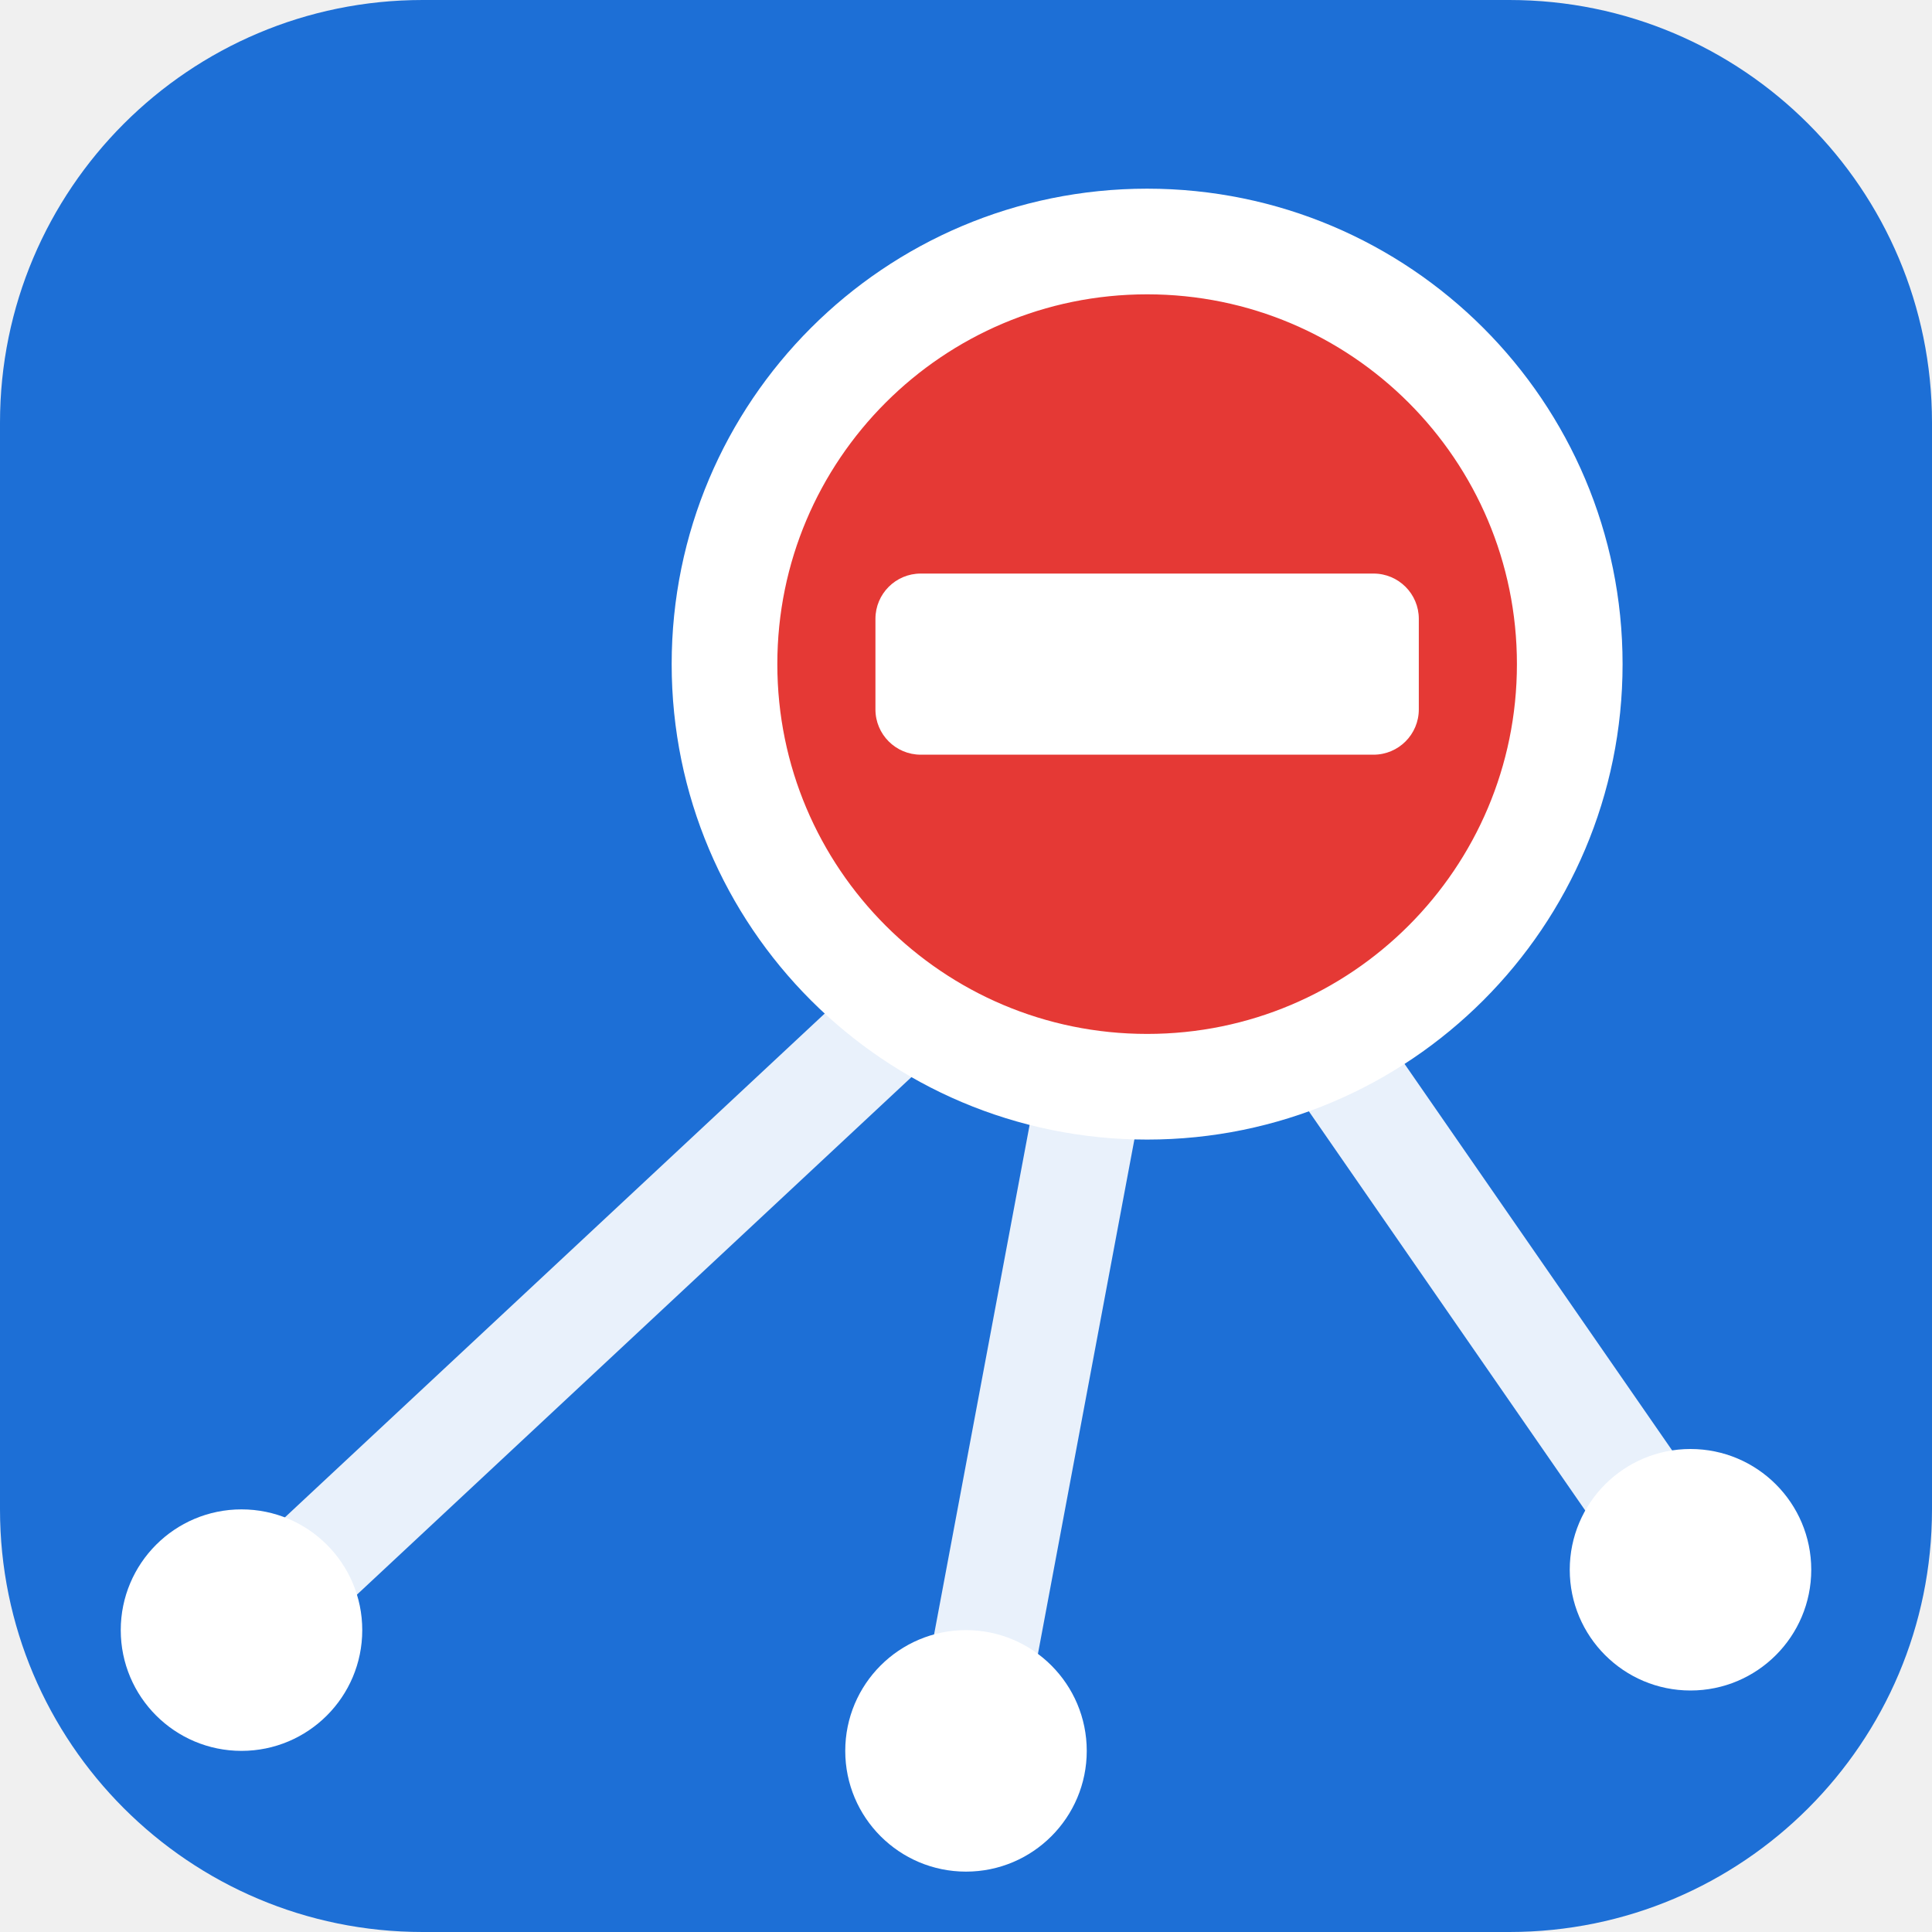
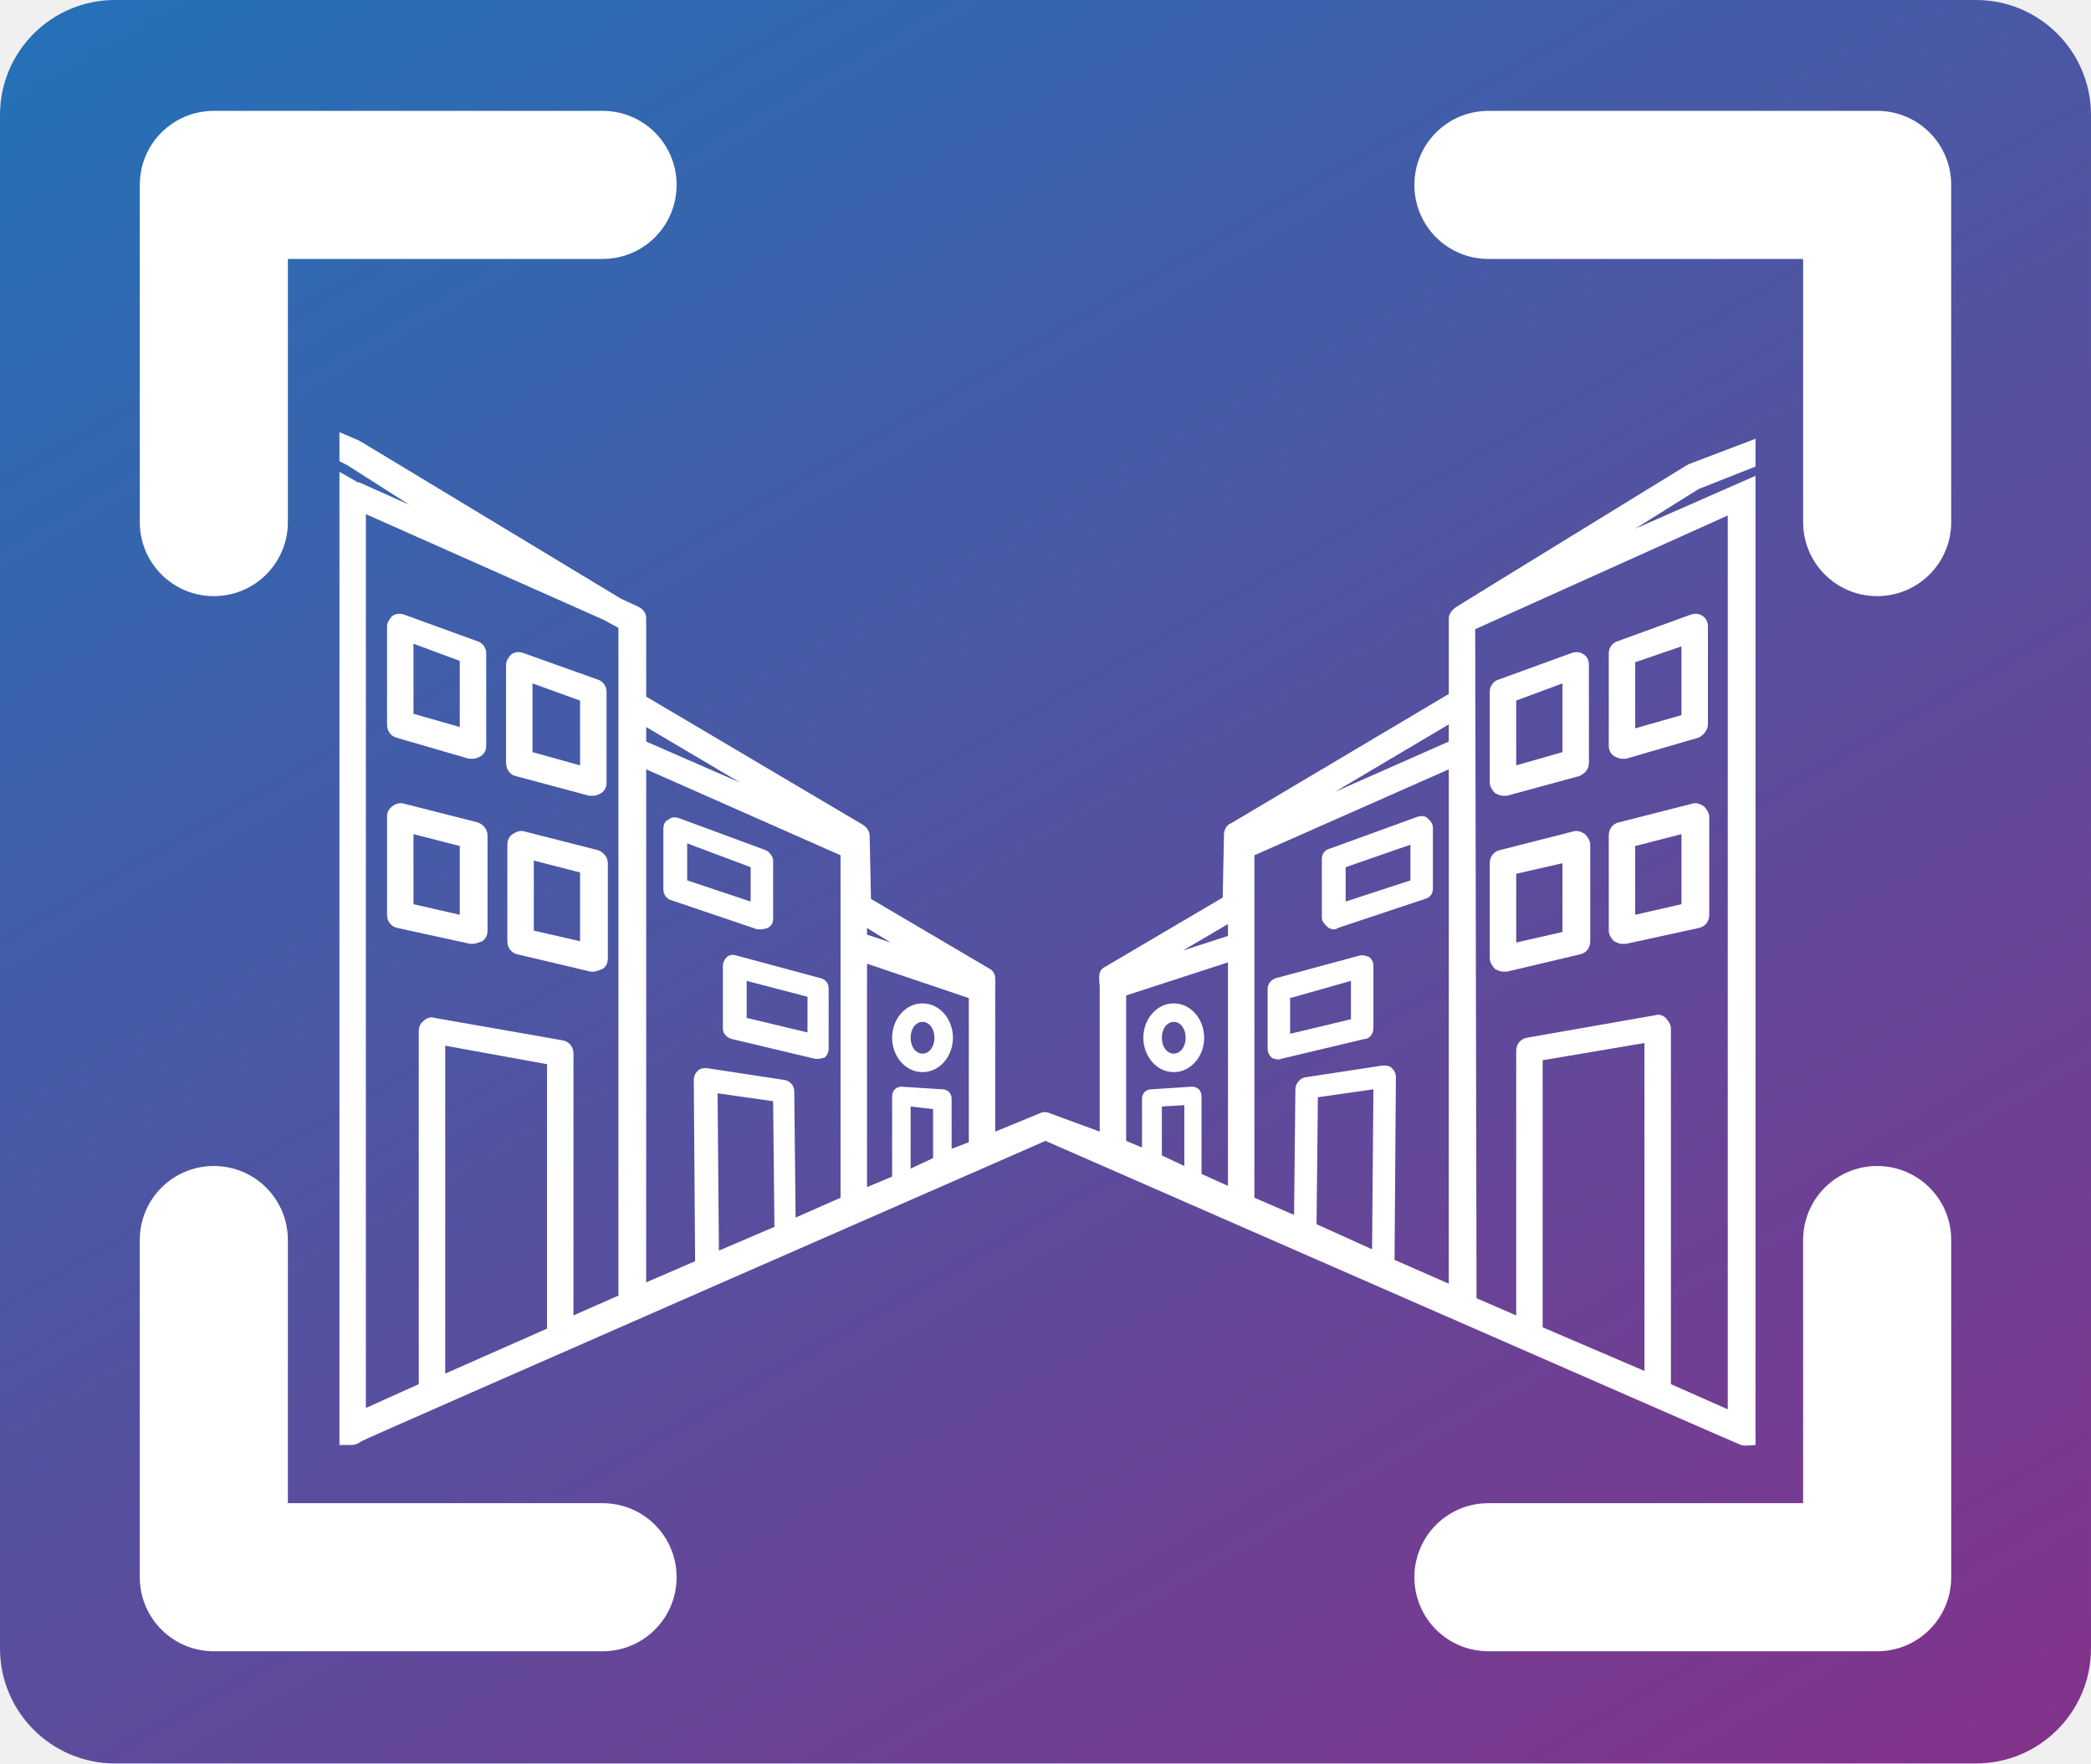
- <svg xmlns="http://www.w3.org/2000/svg" viewBox="0 0 64 64">
-   <rect width="64" height="64" rx="14" fill="#1d6fd6" />
-   <g stroke="#fff" stroke-width="3.5" stroke-linecap="round" opacity="0.9">
-     <line x1="8" y1="54" x2="38" y2="26" />
-     <line x1="32" y1="58" x2="38" y2="26" />
-     <line x1="56" y1="52" x2="38" y2="26" />
-   </g>
-   <g fill="#fff">
-     <circle cx="8" cy="54" r="4" />
-     <circle cx="32" cy="58" r="4" />
-     <circle cx="56" cy="52" r="4" />
-   </g>
-   <circle cx="38" cy="22" r="14" fill="#e53935" stroke="#fff" stroke-width="3.5" />
-   <rect x="29" y="19" width="18" height="6" rx="1.5" fill="#fff" />
+ <svg xmlns="http://www.w3.org/2000/svg" version="1.1" id="Calque_1" x="0px" y="0px" width="277.527mm" height="234.048mm" viewBox="0 0 1048.923 884.591" xml:space="preserve">
+   <defs id="defs72">
+     <rect x="1150.384" y="2292.816" width="2107.888" height="701.887" id="rect141823" />
+     <rect x="411.883" y="1261.611" width="815.347" height="181.929" id="rect66775" />
+     <rect x="253.02" y="1213.035" width="2209.72" height="583.658" id="rect60279" />
+     <rect x="1150.384" y="2292.816" width="2551.008" height="701.391" id="rect141823-1" />
+     <linearGradient y2="62.289" x2="248.692" y1="231.711" x1="346.508" gradientUnits="userSpaceOnUse" id="SVGID_1_" gradientTransform="matrix(7.141182,0,0,7.141182,-1031.714,-832.1023)">
+       <stop id="stop4" style="stop-color:#8F2A85" offset="0" />
+       <stop id="stop6" style="stop-color:#2570B6" offset="1" />
+     </linearGradient>
+   </defs>
+   <style type="text/css" id="style2">
+ 	.st0{fill:url(#SVGID_1_);}
+ 	.st1{fill:#FFFFFF;}
+ 	.st2{display:none;fill:none;stroke:#E62054;stroke-width:7.5;stroke-miterlimit:10;}
+ </style>
+   <rect style="fill:url(#SVGID_1_);fill-opacity:1;stroke:none;stroke-width:7.142;stroke-linecap:square;stroke-linejoin:round;stroke-dasharray:none" id="rect1" width="1048.922" height="884.591" x="0" y="-3.5527137e-15" ry="57.691" />
+   <text y="-2248.819" style="font-style:normal;font-weight:normal;font-size:40px;line-height:125%;font-family:Sans;letter-spacing:0px;word-spacing:0px;white-space:pre;shape-inside:url(#rect60279);display:inline;fill:#000000;fill-opacity:1;stroke:none;stroke-width:1px;stroke-linecap:butt;stroke-linejoin:miter;stroke-opacity:1" id="text60277" xml:space="preserve" transform="matrix(0.9999989,0,0,0.9999989,-288.9344,-371.5647)" />
+   <text y="-4324.193" x="304.068" style="font-style:normal;font-weight:normal;font-size:89.806px;line-height:200%;font-family:Sans;letter-spacing:0px;word-spacing:0px;white-space:pre;shape-inside:url(#rect66775);display:inline;fill:#000000;fill-opacity:1;stroke:none;stroke-width:2.245px;stroke-linecap:butt;stroke-linejoin:miter;stroke-opacity:1" id="text66773" xml:space="preserve" transform="matrix(0.9999989,0,0,0.9999989,-288.9344,-371.5647)" />
+   <text y="-2248.517" x="-121.669" style="font-style:normal;font-weight:normal;font-size:40px;line-height:0;font-family:Sans;letter-spacing:0px;word-spacing:0px;white-space:pre;shape-inside:url(#rect141823);display:inline;fill:#000000;fill-opacity:1;stroke:none;stroke-width:1px;stroke-linecap:butt;stroke-linejoin:miter;stroke-opacity:1" id="text141821" xml:space="preserve" transform="matrix(0.9999989,0,0,0.9999989,-288.9344,-371.5647)" />
+   <text y="-3181.173" x="-158.84" style="font-style:normal;font-weight:normal;font-size:40px;line-height:0;font-family:Sans;letter-spacing:0px;word-spacing:0px;white-space:pre;shape-inside:url(#rect141823-1);display:inline;fill:#000000;fill-opacity:1;stroke:none;stroke-width:1px;stroke-linecap:butt;stroke-linejoin:miter;stroke-opacity:1" id="text141821-0" xml:space="preserve" transform="matrix(0.9999989,0,0,0.9999989,-288.9344,-371.5647)" />
+   <path style="display:none;fill:none;stroke:#e62054;stroke-width:49.745;stroke-miterlimit:10" id="path49" d="m 941.657,297.04 c -19.235,0 -35.153,-15.918 -35.153,-35.153 V 127.907 H 746.656 c -19.235,0 -35.153,-15.918 -35.153,-35.153 0,-19.235 15.918,-35.153 35.153,-35.153 h 195.001 c 19.235,0 35.153,15.918 35.153,35.153 V 261.887 c 0.663,19.235 -15.255,35.153 -35.153,35.153 z" class="st2" />
+   <path style="display:none;fill:none;stroke:#e62054;stroke-width:49.745;stroke-miterlimit:10" id="path53" d="M 302.267,826.328 H 107.266 c -19.235,0 -35.153,-15.918 -35.153,-35.153 V 622.041 c 0,-19.235 15.918,-35.153 35.153,-35.153 19.235,0 35.153,15.918 35.153,35.153 v 133.317 h 159.847 c 19.235,0 35.153,15.918 35.153,35.153 0,19.235 -15.255,35.816 -35.153,35.816 z" class="st2" />
+   <path style="display:none;fill:none;stroke:#e62054;stroke-width:49.745;stroke-miterlimit:10" id="path57" d="m 107.266,297.04 c -19.235,0 -35.153,-15.918 -35.153,-35.153 V 92.754 c 0,-19.235 15.918,-35.153 35.153,-35.153 h 195.001 c 19.235,0 35.153,15.918 35.153,35.153 0,19.235 -15.918,35.153 -35.153,35.153 h -159.847 v 133.317 c 0.663,19.898 -15.255,35.816 -35.153,35.816 z" class="st2" />
+   <path style="display:none;fill:none;stroke:#e62054;stroke-width:49.745;stroke-miterlimit:10" id="path61" d="M 941.657,826.328 H 746.656 c -19.235,0 -35.153,-15.918 -35.153,-35.153 0,-19.235 15.918,-35.153 35.153,-35.153 H 906.503 V 622.704 c 0,-19.235 15.918,-35.153 35.153,-35.153 19.235,0 35.153,15.918 35.153,35.153 v 169.133 c 0.663,18.571 -15.255,34.49 -35.153,34.49 z" class="st2" />
+   <path style="fill:#ffffff;stroke-width:6.633" id="path11" d="m 237.266,380.612 c -0.663,0 -1.327,0 -1.99,0 L 198.797,369.999 c -2.653,-0.663 -4.643,-3.316 -4.643,-6.633 V 314.285 c 0,-1.99 1.327,-3.98 2.653,-5.306 1.99,-1.327 3.98,-1.327 5.969,-0.663 l 36.48,13.265 c 2.653,0.663 4.643,3.316 4.643,5.969 v 46.429 c 0,1.99 -0.663,3.98 -2.653,5.306 -1.327,0.663 -2.653,1.327 -3.98,1.327 z m -29.847,-22.551 23.214,6.633 v -33.163 l -23.214,-8.622 z" class="st1" />
+   <path style="fill:#ffffff;stroke-width:6.633" id="path13" d="m 237.266,473.469 c -0.663,0 -0.663,0 -1.327,0 l -36.48,-7.959 c -3.316,-0.663 -5.306,-3.316 -5.306,-6.633 v -49.082 c 0,-1.99 0.663,-3.98 2.653,-5.306 1.327,-1.327 3.98,-1.99 5.969,-1.327 l 36.48,9.286 c 2.653,0.663 5.306,3.316 5.306,6.633 v 47.755 c 0,1.99 -0.663,3.98 -2.653,5.306 -1.99,0.663 -3.316,1.327 -4.643,1.327 z m -29.847,-19.898 23.214,5.306 v -34.49 l -23.214,-5.969 z" class="st1" />
+   <path style="fill:#ffffff;stroke-width:6.633" id="path15" d="m 297.624,487.398 c -0.663,0 -1.327,0 -1.327,0 l -36.48,-8.622 c -3.316,-0.663 -5.306,-3.316 -5.306,-6.633 v -48.419 c 0,-1.99 0.663,-3.98 2.653,-5.306 1.99,-1.327 3.98,-1.99 5.969,-1.327 l 36.48,9.286 c 2.653,0.663 5.306,3.316 5.306,6.633 v 47.755 c 0,1.99 -0.663,3.98 -2.653,5.306 -1.99,0.663 -3.316,1.327 -4.643,1.327 z m -29.847,-20.561 23.214,5.306 v -34.49 l -23.214,-5.969 z" class="st1" />
+   <path style="fill:#ffffff;stroke-width:6.633" id="path17" d="m 381.859,466.173 c -0.663,0 -1.327,0 -1.99,0 l -43.112,-14.592 c -2.653,-0.663 -3.98,-3.316 -3.98,-5.306 v -30.51 c 0,-1.99 0.663,-3.98 2.653,-4.643 1.327,-1.327 3.316,-1.327 5.306,-0.663 l 43.112,15.918 c 1.99,0.663 3.98,3.316 3.98,5.306 v 29.184 c 0,1.99 -0.663,3.316 -2.653,4.643 -0.663,0 -1.99,0.663 -3.316,0.663 z m -37.143,-24.541 31.837,10.612 V 435 l -31.837,-11.939 z" class="st1" />
+   <path style="fill:#ffffff;stroke-width:6.633" id="path19" d="m 410.379,531.174 c -0.663,0 -0.663,0 -1.327,0 l -41.786,-9.949 c -2.653,-0.663 -4.643,-2.653 -4.643,-5.306 v -31.174 c 0,-1.99 0.663,-3.316 1.99,-4.643 1.327,-1.327 3.316,-1.327 5.306,-0.663 l 41.786,11.276 c 2.653,0.663 3.98,2.653 3.98,5.306 v 29.847 c 0,1.99 -0.663,3.316 -1.99,4.643 -0.663,0 -1.99,0.663 -3.316,0.663 z m -35.816,-20.561 30.51,7.296 v -17.908 l -30.51,-7.959 z" class="st1" />
+   <path style="fill:#ffffff;stroke-width:6.633" id="path21" d="m 297.624,399.183 c -0.663,0 -1.327,0 -1.99,0 l -37.143,-9.949 c -2.653,-0.663 -4.643,-3.316 -4.643,-6.633 v -49.082 c 0,-1.99 1.327,-3.98 2.653,-5.306 1.99,-1.327 3.98,-1.327 5.969,-0.663 l 37.143,13.265 c 2.653,0.663 4.643,3.316 4.643,5.969 v 45.765 c 0,1.99 -0.663,3.98 -2.653,5.306 -1.327,0.663 -2.653,1.327 -3.98,1.327 z m -30.51,-21.888 23.878,6.633 v -32.5 l -23.878,-8.622 z" class="st1" />
+   <path style="fill:#ffffff;stroke-width:6.633" id="path23" d="m 462.777,537.806 c -8.622,0 -15.255,-7.959 -15.255,-17.245 0,-9.286 6.633,-17.245 15.255,-17.245 8.622,0 15.255,7.959 15.255,17.245 0,9.286 -6.633,17.245 -15.255,17.245 z m 0,-25.204 c -3.316,0 -5.969,3.316 -5.969,7.959 0,4.643 2.653,7.959 5.969,7.959 3.316,0 5.969,-3.316 5.969,-7.959 0,-4.643 -2.653,-7.959 -5.969,-7.959 z" class="st1" />
+   <path style="fill:#ffffff;stroke-width:6.633" id="path25" d="m 813.646,380.612 c -1.327,0 -2.653,-0.663 -3.98,-1.327 -1.99,-1.327 -2.653,-3.316 -2.653,-5.306 v -46.429 c 0,-2.653 1.99,-5.306 4.643,-5.969 l 36.48,-13.265 c 1.99,-0.663 3.98,-0.663 5.969,0.663 1.99,1.327 2.653,3.316 2.653,5.306 v 49.082 c 0,2.653 -1.99,5.306 -4.643,6.633 l -36.48,10.612 c -0.663,0 -1.327,0 -1.99,0 z m 6.633,-48.419 v 33.163 l 23.214,-6.633 v -34.49 z" class="st1" />
+   <path style="fill:#ffffff;stroke-width:6.633" id="path27" d="m 813.646,473.469 c -1.327,0 -2.653,-0.663 -3.98,-1.327 -1.327,-1.327 -2.653,-3.316 -2.653,-5.306 v -47.755 c 0,-3.316 1.99,-5.969 5.306,-6.633 l 36.48,-9.286 c 1.99,-0.663 3.98,0 5.969,1.327 1.327,1.327 2.653,3.316 2.653,5.306 v 49.082 c 0,3.316 -1.99,5.969 -5.306,6.633 l -36.48,7.959 c -1.327,0 -1.327,0 -1.99,0 z m 6.633,-49.082 v 34.49 l 23.214,-5.306 v -35.153 z" class="st1" />
+   <path style="fill:#ffffff;stroke-width:6.633" id="path29" d="m 753.952,487.398 c -1.327,0 -2.653,-0.663 -3.98,-1.327 -1.327,-1.327 -2.653,-3.316 -2.653,-5.306 V 433.01 c 0,-3.316 1.99,-5.969 5.306,-6.633 l 36.48,-9.286 c 1.99,-0.663 3.98,0 5.969,1.327 1.327,1.327 2.653,3.316 2.653,5.306 v 48.419 c 0,3.316 -1.99,5.969 -5.306,6.633 l -36.48,8.622 c -0.663,0 -1.327,0 -1.99,0 z m 6.633,-49.082 v 34.49 l 23.214,-5.306 V 433.01 Z" class="st1" />
+   <path style="fill:#ffffff;stroke-width:6.633" id="path31" d="m 669.054,466.173 c -1.327,0 -2.653,-0.663 -3.316,-1.327 -1.327,-1.327 -2.653,-2.653 -2.653,-4.643 V 431.02 c 0,-2.653 1.327,-4.643 3.98,-5.306 l 43.776,-15.918 c 1.99,-0.663 3.98,-0.663 5.306,0.663 1.327,1.327 2.653,2.653 2.653,4.643 v 30.51 c 0,2.653 -1.327,4.643 -3.98,5.306 l -43.776,14.592 c -0.663,0.663 -1.327,0.663 -1.99,0.663 z m 5.969,-31.174 v 17.245 l 32.5,-10.612 v -17.908 z" class="st1" />
+   <path style="fill:#ffffff;stroke-width:6.633" id="path33" d="m 637.88,530.51 c -1.327,-1.327 -1.99,-2.653 -1.99,-4.643 v -29.847 c 0,-2.653 1.99,-4.643 3.98,-5.306 l 41.786,-11.276 c 1.99,-0.663 3.316,0 5.306,0.663 1.327,1.327 1.99,2.653 1.99,4.643 v 31.174 c 0,2.653 -1.99,5.306 -4.643,5.306 l -41.786,9.949 c -0.663,0.663 -3.98,0 -4.643,-0.663 z m 9.286,-29.847 v 17.908 l 30.51,-7.296 v -19.235 z" class="st1" />
+   <path style="fill:#ffffff;stroke-width:6.633" id="path35" d="m 753.952,399.183 c -1.327,0 -2.653,-0.663 -3.98,-1.327 -1.327,-1.327 -2.653,-3.316 -2.653,-5.306 v -45.765 c 0,-2.653 1.99,-5.306 4.643,-5.969 l 36.48,-13.265 c 1.99,-0.663 3.98,-0.663 5.969,0.663 1.99,1.327 2.653,3.316 2.653,5.306 v 49.082 c 0,3.316 -1.99,5.306 -4.643,6.633 l -36.48,9.949 c -0.663,0 -1.327,0 -1.99,0 z m 6.633,-47.755 v 32.5 l 23.214,-6.633 v -34.49 z" class="st1" />
+   <path style="fill:#ffffff;stroke-width:6.633" id="path37" d="m 588.798,537.806 c -8.622,0 -15.255,-7.959 -15.255,-17.245 0,-9.286 6.633,-17.245 15.255,-17.245 8.622,0 15.255,7.959 15.255,17.245 0,9.286 -6.633,17.245 -15.255,17.245 z m 0,-25.204 c -3.316,0 -5.969,3.316 -5.969,7.959 0,4.643 2.653,7.959 5.969,7.959 3.316,0 5.969,-3.316 5.969,-7.959 0,-4.643 -2.653,-7.959 -5.969,-7.959 z" class="st1" />
+   <path style="fill:#ffffff;stroke-width:6.633" id="path41" d="M 880.636,234.03 V 220.101 l -33.163,12.602 c -0.663,0 -0.663,0.663 -1.327,0.663 0,0 -113.419,69.643 -115.409,70.97 -1.99,1.327 -3.98,3.316 -3.98,5.969 v 37.806 l -109.439,65 c -1.99,0.663 -3.316,3.316 -3.316,5.306 l -0.663,31.837 -59.694,35.153 c -3.316,1.99 -1.99,6.633 -1.99,9.949 0,3.316 0,72.296 0,72.296 L 526.451,558.367 c -1.327,-0.663 -3.316,-0.663 -4.643,0 l -22.551,9.286 c 0,0 0,-71.633 0,-72.296 0,-3.98 0.663,-7.296 -2.653,-9.286 l -59.694,-35.153 -0.663,-31.837 c 0,-1.99 -1.327,-3.98 -3.316,-5.306 L 324.154,349.438 v -39.133 c 0,-2.653 -1.327,-4.643 -3.98,-5.969 l -8.622,-3.98 -130.664,-78.929 c -0.663,0 -0.663,-0.663 -1.327,-0.663 l -9.286,-3.98 v 14.592 l 3.98,1.99 31.174,19.898 -25.204,-11.276 c -0.663,0 -0.663,0 -0.663,0 l -9.286,-5.306 v 15.918 458.981 13.265 h 5.969 c 1.99,0 3.316,-0.663 5.306,-1.99 1.99,-1.327 342.909,-150.562 342.909,-150.562 0,0 346.889,151.888 348.879,152.552 1.99,0.663 7.296,0 7.296,0 V 711.582 252.601 238.672 l -60.357,26.531 31.837,-19.898 z M 274.409,666.48 223.338,689.031 V 524.541 l 51.072,9.286 z m 35.816,-290.511 v 273.93 l -22.551,9.949 V 528.52 c 0,-3.316 -1.99,-5.969 -5.306,-6.633 l -64.337,-11.276 c -1.99,-0.663 -3.98,0 -5.306,1.327 -1.99,1.327 -2.653,3.316 -2.653,5.306 v 177.092 l -26.531,11.939 V 257.907 l 119.388,53.061 7.296,3.98 z m 13.929,-11.276 47.092,27.857 -47.092,-20.561 z m 35.816,183.725 27.857,3.98 0.663,63.01 -27.857,11.939 z m 61.684,-76.939 c 0,0.663 0,1.99 0,2.653 v 126.684 l -22.551,9.949 -0.663,-63.01 c 0,-3.316 -1.99,-5.306 -4.643,-5.969 l -39.133,-5.969 c -1.99,0 -3.316,0 -4.643,1.327 -1.327,1.327 -1.99,2.653 -1.99,4.643 l 0.663,90.868 -24.541,10.612 V 385.918 l 97.5,43.112 z m 13.265,-5.969 11.939,7.296 -11.939,-3.98 z m 33.163,115.409 -11.276,5.306 v -31.174 l 11.276,1.327 z m 17.908,-7.959 -8.622,3.316 v -25.204 c 0,-2.653 -1.99,-4.643 -4.643,-4.643 l -20.561,-1.327 c -1.327,0 -2.653,0.663 -3.316,1.327 -0.663,0.663 -1.327,1.99 -1.327,3.316 v 40.459 l -12.602,5.306 V 483.418 l 51.072,17.245 z m 108.113,11.939 -11.276,-5.306 v -24.541 l 11.276,-0.663 z m 21.888,9.949 -13.265,-5.969 V 549.745 c 0,-1.327 -0.663,-2.653 -1.327,-3.316 -0.663,-0.663 -1.99,-1.327 -3.316,-1.327 l -20.561,1.327 c -2.653,0 -4.643,1.99 -4.643,4.643 v 24.541 l -7.959,-3.316 v -72.959 l 51.072,-16.582 z m 0,-125.358 -22.551,7.296 22.551,-13.265 z m 72.296,157.194 -27.857,-12.602 0.663,-63.674 27.857,-3.98 z m 38.47,17.245 -27.194,-11.939 0.663,-91.531 c 0,-1.99 -0.663,-3.316 -1.99,-4.643 -1.327,-1.327 -2.653,-1.327 -4.643,-1.327 l -39.133,5.969 c -2.653,0.663 -4.643,3.316 -4.643,5.969 l -0.663,63.01 -19.898,-8.622 v -126.684 -45.102 l 97.5,-43.112 z m 0,-271.94 -57.041,25.204 57.041,-33.827 z m 47.092,293.828 V 531.837 l 51.072,-8.622 v 164.49 z m 92.858,-407.246 v 448.369 l -28.52,-12.602 V 515.918 c 0,-1.99 -1.327,-3.98 -2.653,-5.306 -1.327,-1.327 -3.316,-1.99 -5.306,-1.327 l -64.337,11.276 c -3.316,0.663 -5.306,3.316 -5.306,6.633 v 132.654 l -19.898,-8.622 -0.663,-335.613 z" class="st1" />
+   <path style="fill:#ffffff;stroke-width:6.633" id="path51" d="m 941.657,299.03 c -20.561,0 -37.143,-16.582 -37.143,-37.143 V 129.897 H 746.656 c -20.561,0 -37.143,-16.582 -37.143,-37.143 0,-20.561 16.582,-37.143 37.143,-37.143 h 195.001 c 20.561,0 37.143,16.582 37.143,37.143 V 261.887 c 0,20.561 -16.582,37.143 -37.143,37.143 z" class="st1" />
+   <path style="fill:#ffffff;stroke-width:6.633" id="path55" d="M 302.267,828.317 H 107.266 c -20.561,0 -37.143,-16.582 -37.143,-37.143 V 622.041 c 0,-20.561 16.582,-37.143 37.143,-37.143 20.561,0 37.143,16.582 37.143,37.143 v 131.99 h 157.858 c 20.561,0 37.143,16.582 37.143,37.143 0,20.561 -16.582,37.143 -37.143,37.143 z" class="st1" />
+   <path style="fill:#ffffff;stroke-width:6.633" id="path59" d="m 107.266,299.03 c -20.561,0 -37.143,-16.582 -37.143,-37.143 V 92.754 c 0,-20.561 16.582,-37.143 37.143,-37.143 h 195.001 c 20.561,0 37.143,16.582 37.143,37.143 0,20.561 -16.582,37.143 -37.143,37.143 H 144.409 v 131.99 c 0,20.561 -16.582,37.143 -37.143,37.143 z" class="st1" />
+   <path style="fill:#ffffff;stroke-width:6.633" id="path63" d="M 941.657,828.317 H 746.656 c -20.561,0 -37.143,-16.582 -37.143,-37.143 0,-20.561 16.582,-37.143 37.143,-37.143 H 904.514 V 622.041 c 0,-20.561 16.582,-37.143 37.143,-37.143 20.561,0 37.143,16.582 37.143,37.143 v 169.133 c 0,20.561 -16.582,37.143 -37.143,37.143 z" class="st1" />
</svg>
